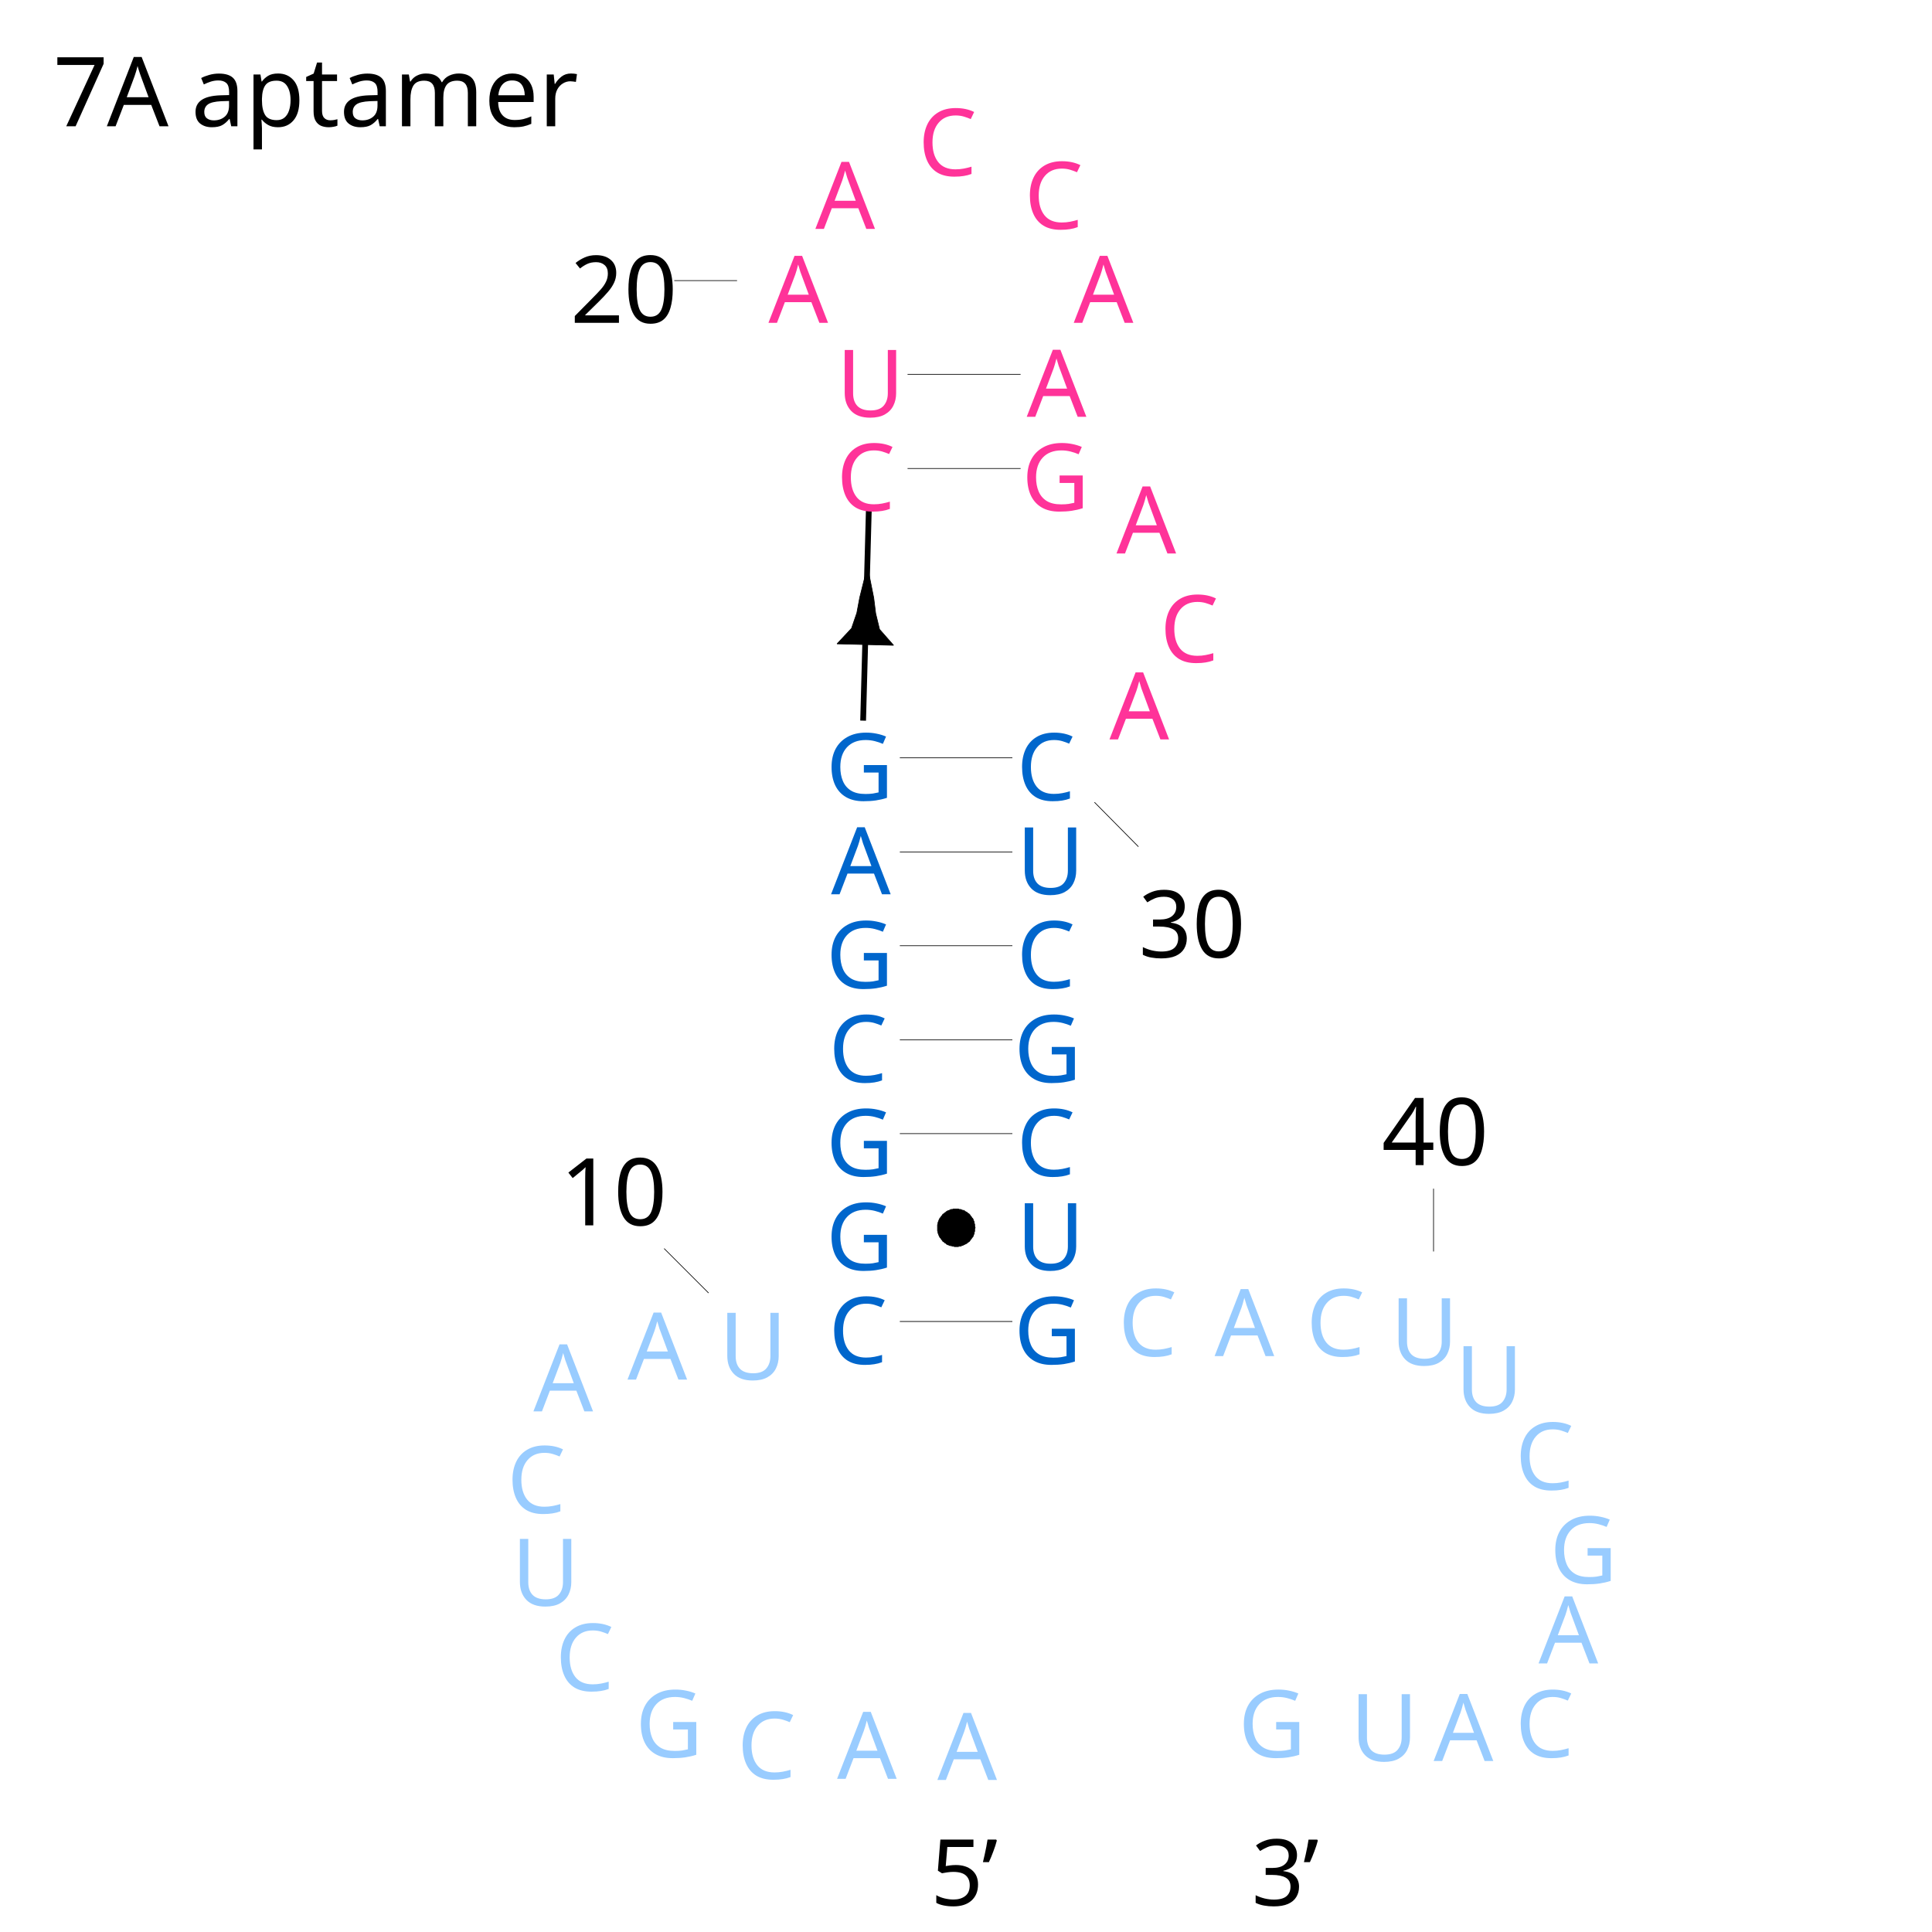
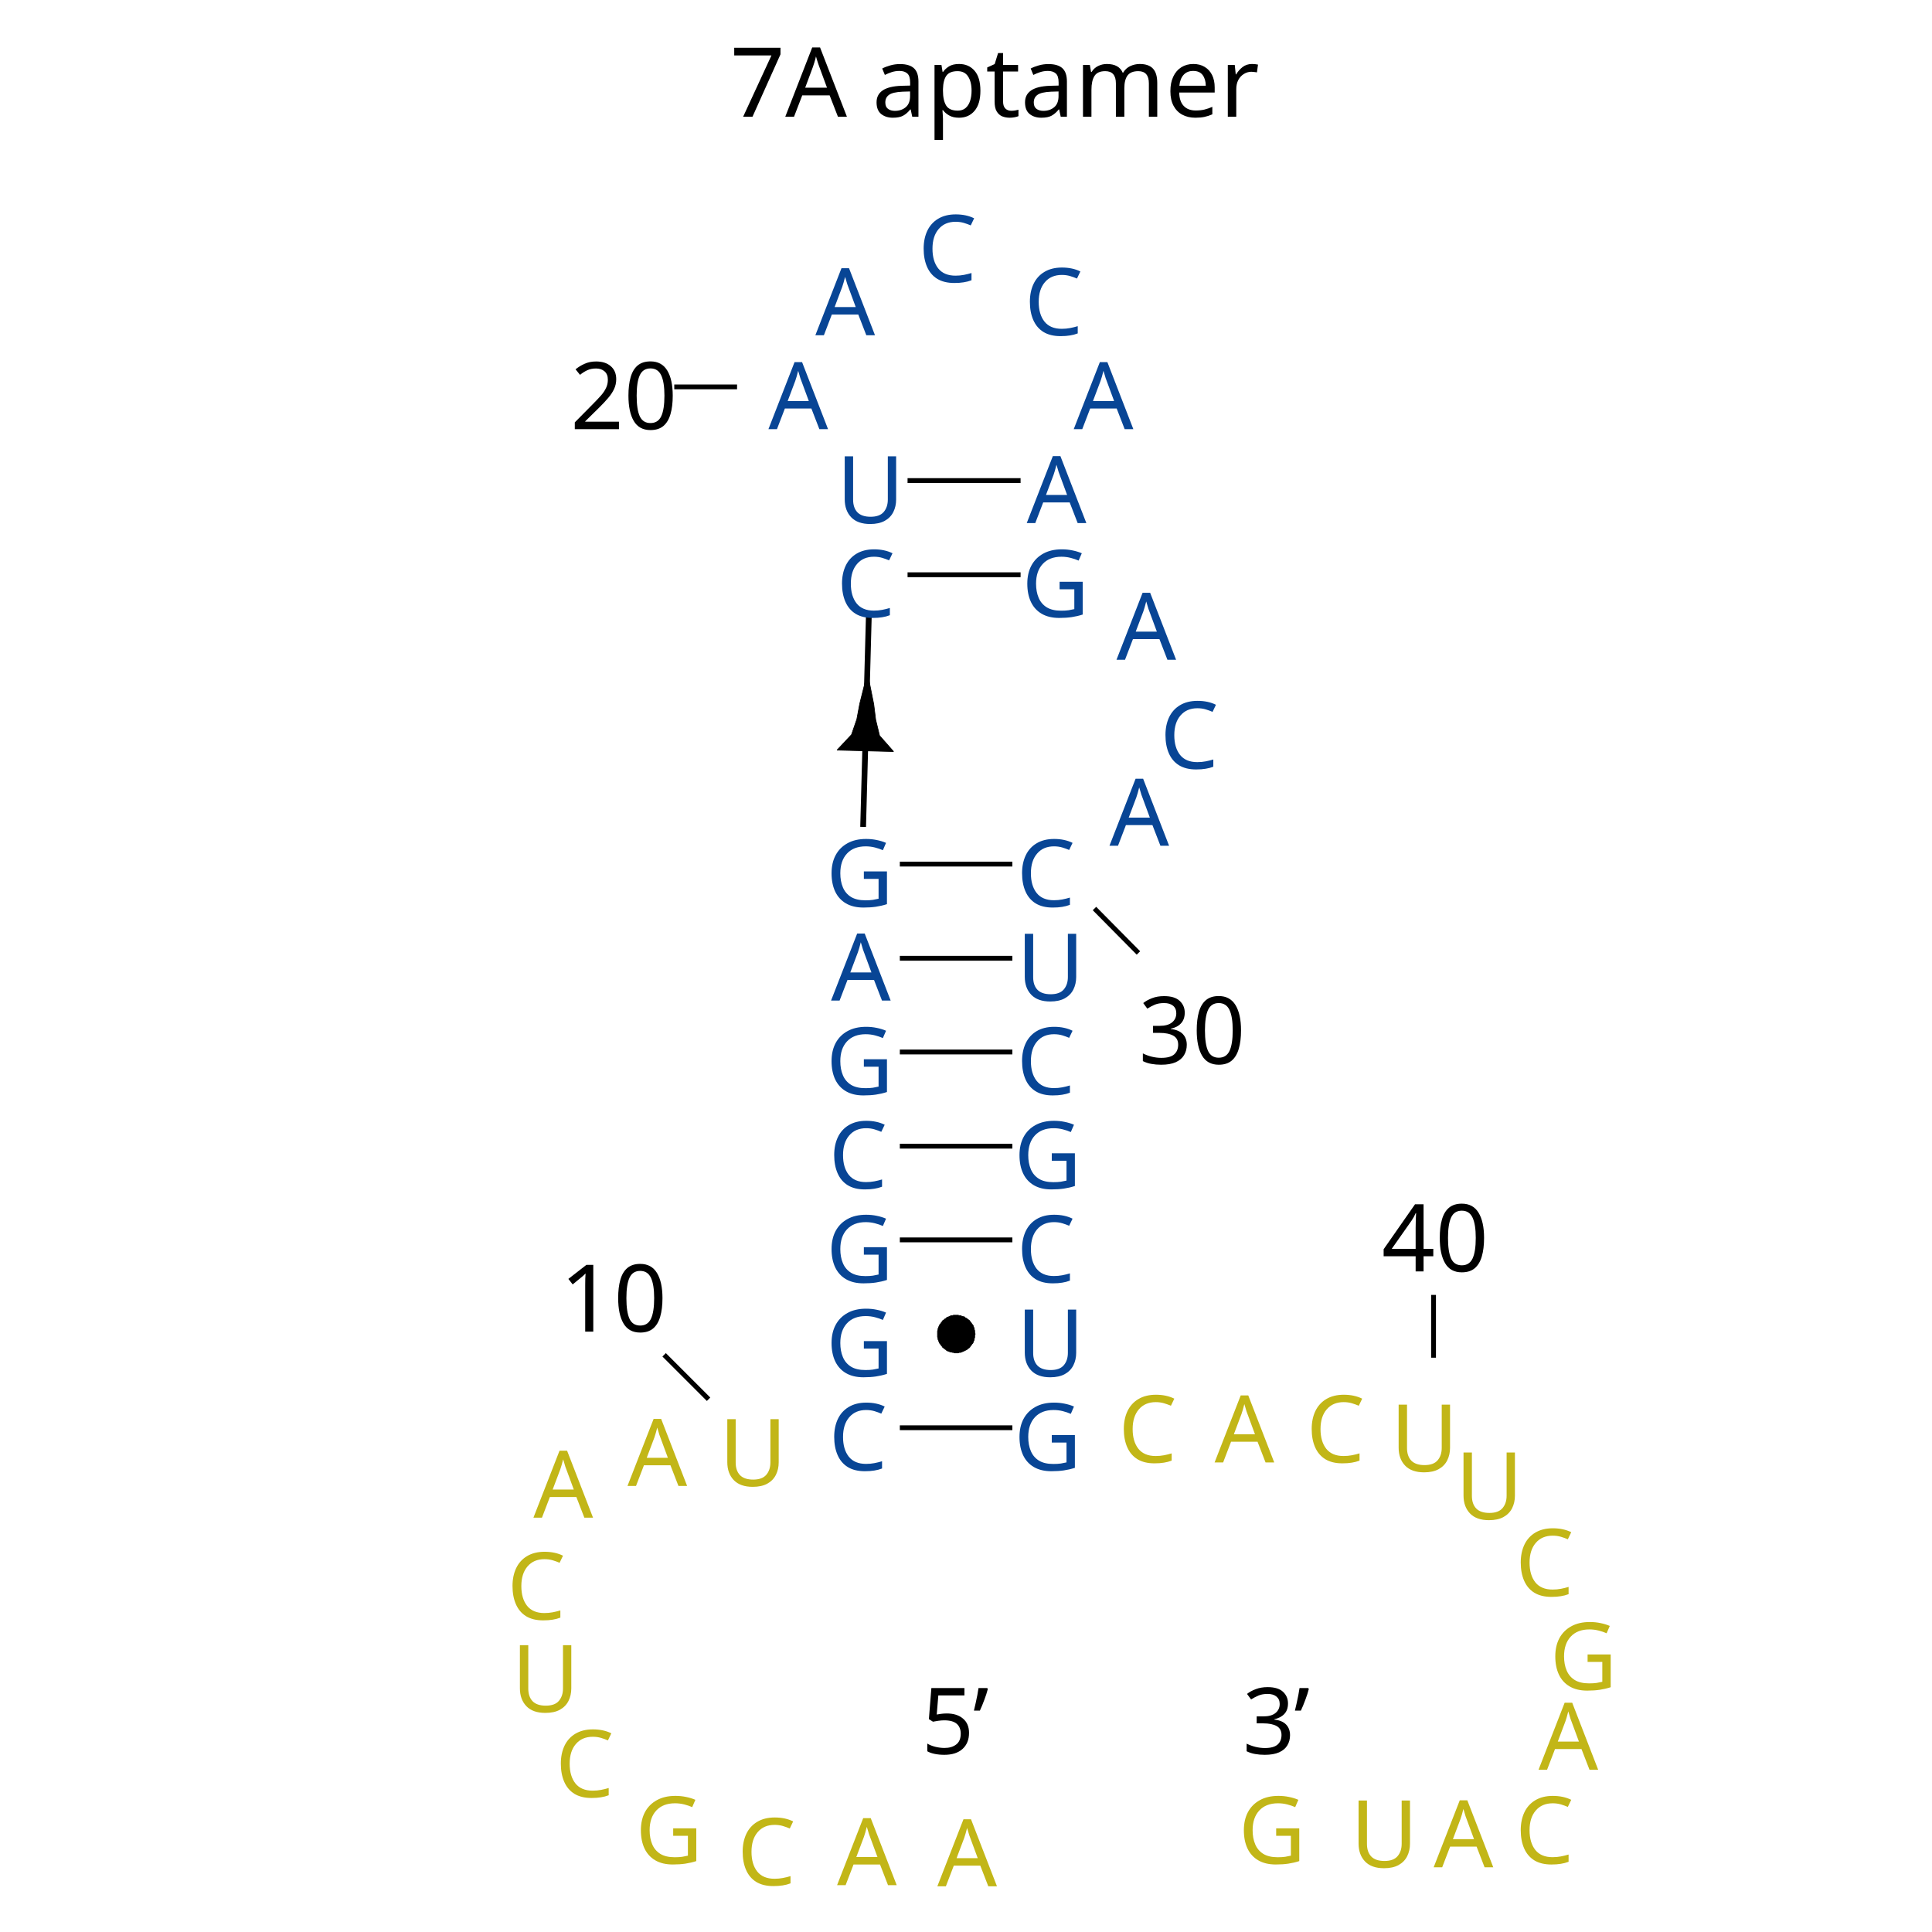
<svg xmlns="http://www.w3.org/2000/svg" version="1.1" id="图层_1" x="0px" y="0px" viewBox="0 0 400 400" style="enable-background:new 0 0 400 400;" xml:space="preserve">
  <style type="text/css">
- 	.st0{fill:#99CCFF;}
+ 	.st0{fill:#C2B617;}
	.st1{font-family:'ArialMT';}
	.st2{font-size:19.359px;}
- 	.st3{letter-spacing:-1;}
- 	.st4{fill:none;stroke:#000000;stroke-width:0.14;stroke-miterlimit:1.11;}
- 	.st5{fill:#0066CC;}
- 	.st6{fill:#FF3399;}
- 	.st7{stroke:#000000;stroke-width:0.14;stroke-miterlimit:1.11;}
- 	.st8{fill:none;stroke:#000000;stroke-width:1.19;stroke-miterlimit:1.11;}
- 	.st9{font-size:19.104px;}
- 	.st10{font-size:20px;}
+ 	.st3{fill:none;stroke:#000000;stroke-miterlimit:1.11;}
+ 	.st4{fill:#084595;}
+ 	.st5{stroke:#000000;stroke-width:0.14;stroke-miterlimit:1.11;}
+ 	.st6{fill:none;stroke:#000000;stroke-width:1.19;stroke-miterlimit:1.11;}
+ 	.st7{font-size:19.104px;}
+ 	.st8{font-size:20px;}
</style>
  <g id="ID000002">
-     <text transform="matrix(1 0 0 1 194.0685 368.5256)" class="st0 st1 st2 st3">A</text>
+     <text transform="matrix(1 0 0 1 194.0685 390.5383)" class="st0 st1 st2">A</text>
  </g>
  <g id="ID000003">
-     <text transform="matrix(1 0 0 1 173.3088 368.2932)" class="st0 st1 st2 st3">A</text>
+     <text transform="matrix(1 0 0 1 173.3088 390.3059)" class="st0 st1 st2">A</text>
  </g>
  <g id="ID000004">
-     <text transform="matrix(1 0 0 1 152.5744 368.2932)" class="st0 st1 st2">C</text>
+     <text transform="matrix(1 0 0 1 152.5744 390.3059)" class="st0 st1 st2">C</text>
  </g>
  <g id="ID000005">
-     <text transform="matrix(1 0 0 1 131.5012 363.8225)" class="st0 st1 st2">G</text>
+     <text transform="matrix(1 0 0 1 131.5012 385.8352)" class="st0 st1 st2">G</text>
  </g>
  <g id="ID000006">
-     <text transform="matrix(1 0 0 1 114.9289 350.052)" class="st0 st1 st2">C</text>
+     <text transform="matrix(1 0 0 1 114.9289 372.0647)" class="st0 st1 st2">C</text>
  </g>
  <g id="ID000007">
-     <text transform="matrix(1 0 0 1 105.8898 332.4387)" class="st0 st1 st2">U</text>
+     <text transform="matrix(1 0 0 1 105.8898 354.4514)" class="st0 st1 st2">U</text>
  </g>
  <g id="ID000008">
-     <text transform="matrix(1 0 0 1 104.9221 313.2805)" class="st0 st1 st2">C</text>
+     <text transform="matrix(1 0 0 1 104.9221 335.2932)" class="st0 st1 st2">C</text>
  </g>
  <g id="ID000009">
-     <text transform="matrix(1 0 0 1 110.4396 292.2102)" class="st0 st1 st2 st3">A</text>
+     <text transform="matrix(1 0 0 1 110.4396 314.2229)" class="st0 st1 st2">A</text>
  </g>
  <g id="ID000010">
-     <text transform="matrix(1 0 0 1 129.9162 285.634)" class="st0 st1 st2 st3">A</text>
+     <text transform="matrix(1 0 0 1 129.9162 307.6468)" class="st0 st1 st2">A</text>
  </g>
  <g id="ID000011">
-     <text transform="matrix(1 0 0 1 148.8303 285.634)" class="st0 st1 st2">U</text>
+     <text transform="matrix(1 0 0 1 148.8303 307.6468)" class="st0 st1 st2">U</text>
  </g>
  <g id="ID000012">
-     <line class="st4" x1="146.7" y1="267.7" x2="137.5" y2="258.5" />
+     <line class="st3" x1="146.7" y1="289.7" x2="137.5" y2="280.5" />
  </g>
  <g id="ID000013">
-     <text transform="matrix(1 0 0 1 115.9582 253.6926)" class="st1 st2">10</text>
+     <text transform="matrix(1 0 0 1 115.9582 275.7054)" class="st1 st2">10</text>
  </g>
  <g id="ID000014">
-     <text transform="matrix(1 0 0 1 171.5256 282.3997)" class="st5 st1 st2">C</text>
+     <g>
+       <text transform="matrix(1 0 0 1 171.5256 304.4124)" class="st4 st1 st2">C</text>
+     </g>
  </g>
  <g id="ID000015">
-     <text transform="matrix(1 0 0 1 170.9777 262.9514)" class="st5 st1 st2">G</text>
+     <g>
+       <text transform="matrix(1 0 0 1 170.9777 284.9641)" class="st4 st1 st2">G</text>
+     </g>
  </g>
  <g id="ID000016">
-     <text transform="matrix(1 0 0 1 170.9777 243.5032)" class="st5 st1 st2">G</text>
+     <g>
+       <text transform="matrix(1 0 0 1 170.9777 265.5159)" class="st4 st1 st2">G</text>
+     </g>
  </g>
  <g id="ID000017">
-     <text transform="matrix(1 0 0 1 171.5256 224.0559)" class="st5 st1 st2">C</text>
+     <g>
+       <text transform="matrix(1 0 0 1 171.5256 246.0686)" class="st4 st1 st2">C</text>
+     </g>
  </g>
  <g id="ID000018">
-     <text transform="matrix(1 0 0 1 170.9777 204.5955)" class="st5 st1 st2">G</text>
+     <g>
+       <text transform="matrix(1 0 0 1 170.9777 226.6082)" class="st4 st1 st2">G</text>
+     </g>
  </g>
  <g id="ID000019">
-     <text transform="matrix(1 0 0 1 172.0607 185.1472)" class="st5 st1 st2 st3">A</text>
+     <g>
+       <text transform="matrix(1 0 0 1 172.0607 207.1599)" class="st4 st1 st2">A</text>
+     </g>
  </g>
  <g id="ID000020">
-     <text transform="matrix(1 0 0 1 170.9777 165.699)" class="st5 st1 st2">G</text>
+     <g>
+       <text transform="matrix(1 0 0 1 170.9777 187.7117)" class="st4 st1 st2">G</text>
+     </g>
  </g>
  <g id="ID000021">
-     <text transform="matrix(1 0 0 1 240.1096 137.1062)" class="st6 st1 st2">C</text>
+     <text transform="matrix(1 0 0 1 240.1096 159.1189)" class="st4 st1 st2">C</text>
  </g>
  <g id="ID000022">
-     <text transform="matrix(1 0 0 1 229.7043 153.0906)" class="st6 st1 st2 st3">A</text>
+     <text transform="matrix(1 0 0 1 229.7043 175.1033)" class="st4 st1 st2">A</text>
  </g>
  <g id="ID000023">
-     <text transform="matrix(1 0 0 1 210.4211 165.699)" class="st5 st1 st2">C</text>
+     <g>
+       <text transform="matrix(1 0 0 1 210.4211 187.7117)" class="st4 st1 st2">C</text>
+     </g>
  </g>
  <g id="ID000024">
-     <line class="st4" x1="226.6" y1="166.1" x2="235.7" y2="175.3" />
+     <line class="st3" x1="226.6" y1="188.1" x2="235.7" y2="197.3" />
  </g>
  <g id="ID000025">
-     <text transform="matrix(1 0 0 1 235.7414 198.24)" class="st1 st2">30</text>
+     <text transform="matrix(1 0 0 1 235.7414 220.2527)" class="st1 st2">30</text>
  </g>
  <g id="ID000026">
-     <text transform="matrix(1 0 0 1 210.4211 185.1472)" class="st5 st1 st2">U</text>
+     <g>
+       <text transform="matrix(1 0 0 1 210.4211 207.1599)" class="st4 st1 st2">U</text>
+     </g>
  </g>
  <g id="ID000027">
-     <text transform="matrix(1 0 0 1 210.4211 204.5955)" class="st5 st1 st2">C</text>
+     <g>
+       <text transform="matrix(1 0 0 1 210.4211 226.6082)" class="st4 st1 st2">C</text>
+     </g>
  </g>
  <g id="ID000028">
-     <text transform="matrix(1 0 0 1 209.8869 224.0559)" class="st5 st1 st2">G</text>
+     <g>
+       <text transform="matrix(1 0 0 1 209.8869 246.0686)" class="st4 st1 st2">G</text>
+     </g>
  </g>
  <g id="ID000029">
-     <text transform="matrix(1 0 0 1 210.4211 243.5032)" class="st5 st1 st2">C</text>
+     <g>
+       <text transform="matrix(1 0 0 1 210.4211 265.5159)" class="st4 st1 st2">C</text>
+     </g>
  </g>
  <g id="ID000030">
-     <text transform="matrix(1 0 0 1 210.4211 262.9514)" class="st5 st1 st2">U</text>
+     <g>
+       <text transform="matrix(1 0 0 1 210.4211 284.9641)" class="st4 st1 st2">U</text>
+     </g>
  </g>
  <g id="ID000031">
-     <text transform="matrix(1 0 0 1 209.8869 282.3997)" class="st5 st1 st2">G</text>
+     <g>
+       <text transform="matrix(1 0 0 1 209.8869 304.4124)" class="st4 st1 st2">G</text>
+     </g>
  </g>
  <g id="ID000032">
-     <text transform="matrix(1 0 0 1 231.4875 280.7688)" class="st0 st1 st2">C</text>
+     <text transform="matrix(1 0 0 1 231.4875 302.7815)" class="st0 st1 st2">C</text>
  </g>
  <g id="ID000033">
-     <text transform="matrix(1 0 0 1 251.4709 280.7688)" class="st0 st1 st2 st3">A</text>
+     <text transform="matrix(1 0 0 1 251.4709 302.7815)" class="st0 st1 st2">A</text>
  </g>
  <g id="ID000034">
-     <text transform="matrix(1 0 0 1 270.384 280.7688)" class="st0 st1 st2">C</text>
+     <text transform="matrix(1 0 0 1 270.384 302.7815)" class="st0 st1 st2">C</text>
  </g>
  <g id="ID000035">
-     <text transform="matrix(1 0 0 1 287.8234 282.6321)" class="st0 st1 st2">U</text>
+     <text transform="matrix(1 0 0 1 287.8234 304.6448)" class="st0 st1 st2">U</text>
  </g>
  <g id="ID000036">
-     <line class="st4" x1="296.8" y1="259.1" x2="296.8" y2="246.1" />
+     <line class="st3" x1="296.8" y1="281.1" x2="296.8" y2="268.1" />
  </g>
  <g id="ID000037">
-     <text transform="matrix(1 0 0 1 286.0617 241.2229)" class="st1 st2">40</text>
+     <text transform="matrix(1 0 0 1 286.0617 263.2356)" class="st1 st2">40</text>
  </g>
  <g id="ID000038">
-     <text transform="matrix(1 0 0 1 301.257 292.5364)" class="st0 st1 st2">U</text>
+     <text transform="matrix(1 0 0 1 301.257 314.5491)" class="st0 st1 st2">U</text>
  </g>
  <g id="ID000039">
-     <text transform="matrix(1 0 0 1 313.6662 308.4163)" class="st0 st1 st2">C</text>
+     <text transform="matrix(1 0 0 1 313.6662 330.429)" class="st0 st1 st2">C</text>
  </g>
  <g id="ID000040">
-     <text transform="matrix(1 0 0 1 320.8195 327.8245)" class="st0 st1 st2">G</text>
+     <text transform="matrix(1 0 0 1 320.8195 349.8372)" class="st0 st1 st2">G</text>
  </g>
  <g id="ID000041">
-     <text transform="matrix(1 0 0 1 318.5392 344.3918)" class="st0 st1 st2 st3">A</text>
+     <text transform="matrix(1 0 0 1 318.5392 366.4045)" class="st0 st1 st2">A</text>
  </g>
  <g id="ID000042">
-     <text transform="matrix(1 0 0 1 313.6652 363.8245)" class="st0 st1 st2">C</text>
+     <text transform="matrix(1 0 0 1 313.6652 385.8372)" class="st0 st1 st2">C</text>
  </g>
  <g id="ID000043">
-     <text transform="matrix(1 0 0 1 296.8234 364.594)" class="st0 st1 st2 st3">A</text>
+     <text transform="matrix(1 0 0 1 296.8234 386.6067)" class="st0 st1 st2">A</text>
  </g>
  <g id="ID000044">
-     <text transform="matrix(1 0 0 1 279.5295 364.594)" class="st0 st1 st2">U</text>
+     <text transform="matrix(1 0 0 1 279.5295 386.6067)" class="st0 st1 st2">U</text>
  </g>
  <g id="ID000045">
-     <text transform="matrix(1 0 0 1 256.342 363.8225)" class="st0 st1 st2">G</text>
+     <text transform="matrix(1 0 0 1 256.342 385.8352)" class="st0 st1 st2">G</text>
  </g>
  <g id="ID000046">
-     <line class="st4" x1="186.3" y1="273.6" x2="209.6" y2="273.6" />
+     <line class="st3" x1="186.3" y1="295.6" x2="209.6" y2="295.6" />
  </g>
  <g id="ID000047">
-     <polygon class="st7" points="201.9,254.2 201.8,253.9 201.8,253.7 201.8,253.5 201.7,253.2 201.7,253 201.6,252.8 201.5,252.5    201.4,252.3 201.2,252.1 201.1,251.9 200.9,251.7 200.8,251.5 200.6,251.3 200.4,251.2 200.2,251 200,250.9 199.8,250.8    199.6,250.6 199.4,250.6 199.1,250.5 198.9,250.4 198.6,250.4 198.4,250.3 198.1,250.3 197.9,250.3 197.6,250.3 197.4,250.3    197.2,250.4 196.9,250.4 196.7,250.5 196.5,250.6 196.2,250.7 196,250.8 195.8,251 195.6,251.1 195.4,251.3 195.2,251.4    195.1,251.6 194.9,251.8 194.8,252 194.6,252.2 194.5,252.4 194.4,252.6 194.3,252.9 194.2,253.1 194.2,253.3 194.1,253.6    194.1,253.8 194.1,254.1 194.1,254.3 194.1,254.6 194.1,254.8 194.2,255.1 194.2,255.3 194.3,255.5 194.4,255.8 194.5,256    194.6,256.2 194.8,256.4 194.9,256.6 195.1,256.8 195.2,257 195.4,257.1 195.6,257.3 195.8,257.4 196,257.6 196.2,257.7    196.5,257.8 196.7,257.9 196.9,257.9 197.2,258 197.4,258 197.6,258.1 197.9,258.1 198.1,258.1 198.4,258.1 198.6,258 198.9,258    199.1,257.9 199.4,257.8 199.6,257.7 199.8,257.6 200,257.5 200.2,257.4 200.4,257.2 200.6,257.1 200.8,256.9 200.9,256.7    201.1,256.5 201.2,256.3 201.4,256.1 201.5,255.9 201.6,255.6 201.7,255.4 201.7,255.2 201.8,254.9 201.8,254.7 201.8,254.4  " />
+     <polygon class="st5" points="201.9,276.2 201.8,275.9 201.8,275.7 201.8,275.5 201.7,275.2 201.7,275 201.6,274.8 201.5,274.5    201.4,274.3 201.2,274.1 201.1,273.9 200.9,273.7 200.8,273.5 200.6,273.3 200.4,273.2 200.2,273 200,272.9 199.8,272.8    199.6,272.6 199.4,272.6 199.1,272.5 198.9,272.4 198.6,272.4 198.4,272.3 198.1,272.3 197.9,272.3 197.6,272.3 197.4,272.3    197.2,272.4 196.9,272.4 196.7,272.5 196.5,272.6 196.2,272.7 196,272.8 195.8,273 195.6,273.1 195.4,273.3 195.2,273.4    195.1,273.6 194.9,273.8 194.8,274 194.6,274.2 194.5,274.4 194.4,274.6 194.3,274.9 194.2,275.1 194.2,275.3 194.1,275.6    194.1,275.8 194.1,276.1 194.1,276.3 194.1,276.6 194.1,276.8 194.2,277.1 194.2,277.3 194.3,277.5 194.4,277.8 194.5,278    194.6,278.2 194.8,278.4 194.9,278.6 195.1,278.8 195.2,279 195.4,279.1 195.6,279.3 195.8,279.4 196,279.6 196.2,279.7    196.5,279.8 196.7,279.9 196.9,279.9 197.2,280 197.4,280 197.6,280.1 197.9,280.1 198.1,280.1 198.4,280.1 198.6,280 198.9,280    199.1,279.9 199.4,279.8 199.6,279.7 199.8,279.6 200,279.5 200.2,279.4 200.4,279.2 200.6,279.1 200.8,278.9 200.9,278.7    201.1,278.5 201.2,278.3 201.4,278.1 201.5,277.9 201.6,277.6 201.7,277.4 201.7,277.2 201.8,276.9 201.8,276.7 201.8,276.4  " />
  </g>
  <g id="ID000048">
-     <line class="st4" x1="186.3" y1="234.7" x2="209.6" y2="234.7" />
+     <line class="st3" x1="186.3" y1="256.7" x2="209.6" y2="256.7" />
  </g>
  <g id="ID000049">
-     <line class="st4" x1="186.3" y1="215.3" x2="209.6" y2="215.3" />
+     <line class="st3" x1="186.3" y1="237.3" x2="209.6" y2="237.3" />
  </g>
  <g id="ID000050">
-     <line class="st4" x1="186.3" y1="195.8" x2="209.6" y2="195.8" />
+     <line class="st3" x1="186.3" y1="217.8" x2="209.6" y2="217.8" />
  </g>
  <g id="ID000051">
-     <line class="st4" x1="186.3" y1="176.4" x2="209.6" y2="176.4" />
+     <line class="st3" x1="186.3" y1="198.4" x2="209.6" y2="198.4" />
  </g>
  <g id="ID000052">
-     <line class="st8" x1="178.7" y1="149.2" x2="179.9" y2="104.8" />
+     <line class="st6" x1="178.7" y1="171.2" x2="179.9" y2="126.8" />
  </g>
  <g id="ID000053">
-     <polygon class="st7" points="173.3,133.3 176.3,130.1 177.4,126.9 178,123.7 179.6,117.3 180.9,123.8 181.3,127 182.1,130.3    185,133.6  " />
+     <polygon class="st5" points="173.3,155.3 176.3,152.1 177.4,148.9 178,145.7 179.6,139.3 180.9,145.8 181.3,149 182.1,152.3    185,155.6  " />
  </g>
  <g id="ID000054">
-     <line class="st4" x1="186.3" y1="156.9" x2="209.6" y2="156.9" />
+     <line class="st3" x1="186.3" y1="178.9" x2="209.6" y2="178.9" />
  </g>
  <g id="ID000056">
-     <text transform="matrix(1 0 0 1 173.1428 105.7371)" class="st6 st1 st2">C</text>
+     <text transform="matrix(1 0 0 1 173.1428 127.7498)" class="st4 st1 st2">C</text>
  </g>
  <g id="ID000057">
-     <text transform="matrix(1 0 0 1 173.1428 86.2898)" class="st6 st1 st2">U</text>
+     <text transform="matrix(1 0 0 1 173.1428 108.3025)" class="st4 st1 st2">U</text>
  </g>
  <g id="ID000058">
-     <text transform="matrix(1 0 0 1 159.0949 66.8416)" class="st6 st1 st2 st3">A</text>
+     <text transform="matrix(1 0 0 1 159.0949 88.8544)" class="st4 st1 st2">A</text>
  </g>
  <g id="ID000059">
-     <line class="st4" x1="152.6" y1="58.1" x2="139.6" y2="58.1" />
+     <line class="st3" x1="152.6" y1="80.1" x2="139.6" y2="80.1" />
  </g>
  <g id="ID000060">
-     <text transform="matrix(1 0 0 1 118.0842 66.8416)" class="st1 st2">20</text>
+     <text transform="matrix(1 0 0 1 118.0842 88.8544)" class="st1 st2">20</text>
  </g>
  <g id="ID000061">
-     <text transform="matrix(1 0 0 1 168.8127 47.3933)" class="st6 st1 st2 st3">A</text>
+     <text transform="matrix(1 0 0 1 168.8127 69.4061)" class="st4 st1 st2">A</text>
  </g>
  <g id="ID000062">
-     <text transform="matrix(1 0 0 1 190.0441 36.3884)" class="st6 st1 st2">C</text>
+     <text transform="matrix(1 0 0 1 190.0441 58.4012)" class="st4 st1 st2">C</text>
  </g>
  <g id="ID000063">
-     <text transform="matrix(1 0 0 1 212.0392 47.3933)" class="st6 st1 st2">C</text>
+     <text transform="matrix(1 0 0 1 212.0392 69.4061)" class="st4 st1 st2">C</text>
  </g>
  <g id="ID000064">
-     <text transform="matrix(1 0 0 1 222.3039 66.8416)" class="st6 st1 st2 st3">A</text>
+     <text transform="matrix(1 0 0 1 222.3039 88.8544)" class="st4 st1 st2">A</text>
  </g>
  <g id="ID000065">
-     <text transform="matrix(1 0 0 1 212.5744 86.2898)" class="st6 st1 st2 st3">A</text>
+     <text transform="matrix(1 0 0 1 212.5744 108.3025)" class="st4 st1 st2">A</text>
  </g>
  <g id="ID000066">
-     <text transform="matrix(1 0 0 1 211.5041 105.7371)" class="st6 st1 st2">G</text>
+     <text transform="matrix(1 0 0 1 211.5041 127.7498)" class="st4 st1 st2">G</text>
  </g>
  <g id="ID000067">
-     <text transform="matrix(1 0 0 1 231.1564 114.5886)" class="st6 st1 st2 st3">A</text>
+     <text transform="matrix(1 0 0 1 231.1564 136.6013)" class="st4 st1 st2">A</text>
  </g>
  <g id="ID000068">
-     <line class="st4" x1="187.9" y1="97" x2="211.3" y2="97" />
+     <line class="st3" x1="187.9" y1="119" x2="211.3" y2="119" />
  </g>
  <g id="ID000069">
-     <line class="st4" x1="187.9" y1="77.5" x2="211.3" y2="77.5" />
-   </g>
-   <text transform="matrix(1 0 0 1 192.6486 394.509)" class="st1 st9">5</text>
-   <text transform="matrix(1 0 0 1 203.2707 394.509)" class="st1 st9">’</text>
-   <text transform="matrix(1 0 0 1 259.1086 394.51)" class="st1 st9">3</text>
-   <text transform="matrix(1 0 0 1 269.7307 394.51)" class="st1 st9">’</text>
-   <text transform="matrix(1 0 0 1 11 26.14)" class="st1 st10">7</text>
-   <text transform="matrix(1 0 0 1 22.12 26.14)" class="st1 st10 st3">A</text>
-   <text transform="matrix(1 0 0 1 34.36 26.14)" class="st1 st10"> aptamer</text>
+     <line class="st3" x1="187.9" y1="99.5" x2="211.3" y2="99.5" />
+   </g>
+   <text transform="matrix(1 0 0 1 190.7845 363.1293)" class="st1 st7">5</text>
+   <text transform="matrix(1 0 0 1 201.4066 363.1293)" class="st1 st7">’</text>
+   <text transform="matrix(1 0 0 1 257.2445 363.1303)" class="st1 st7">3</text>
+   <text transform="matrix(1 0 0 1 267.8666 363.1303)" class="st1 st7">’</text>
+   <text transform="matrix(1 0 0 1 145.9397 24.17)" class="st1 st8"> 7A aptamer</text>
</svg>
